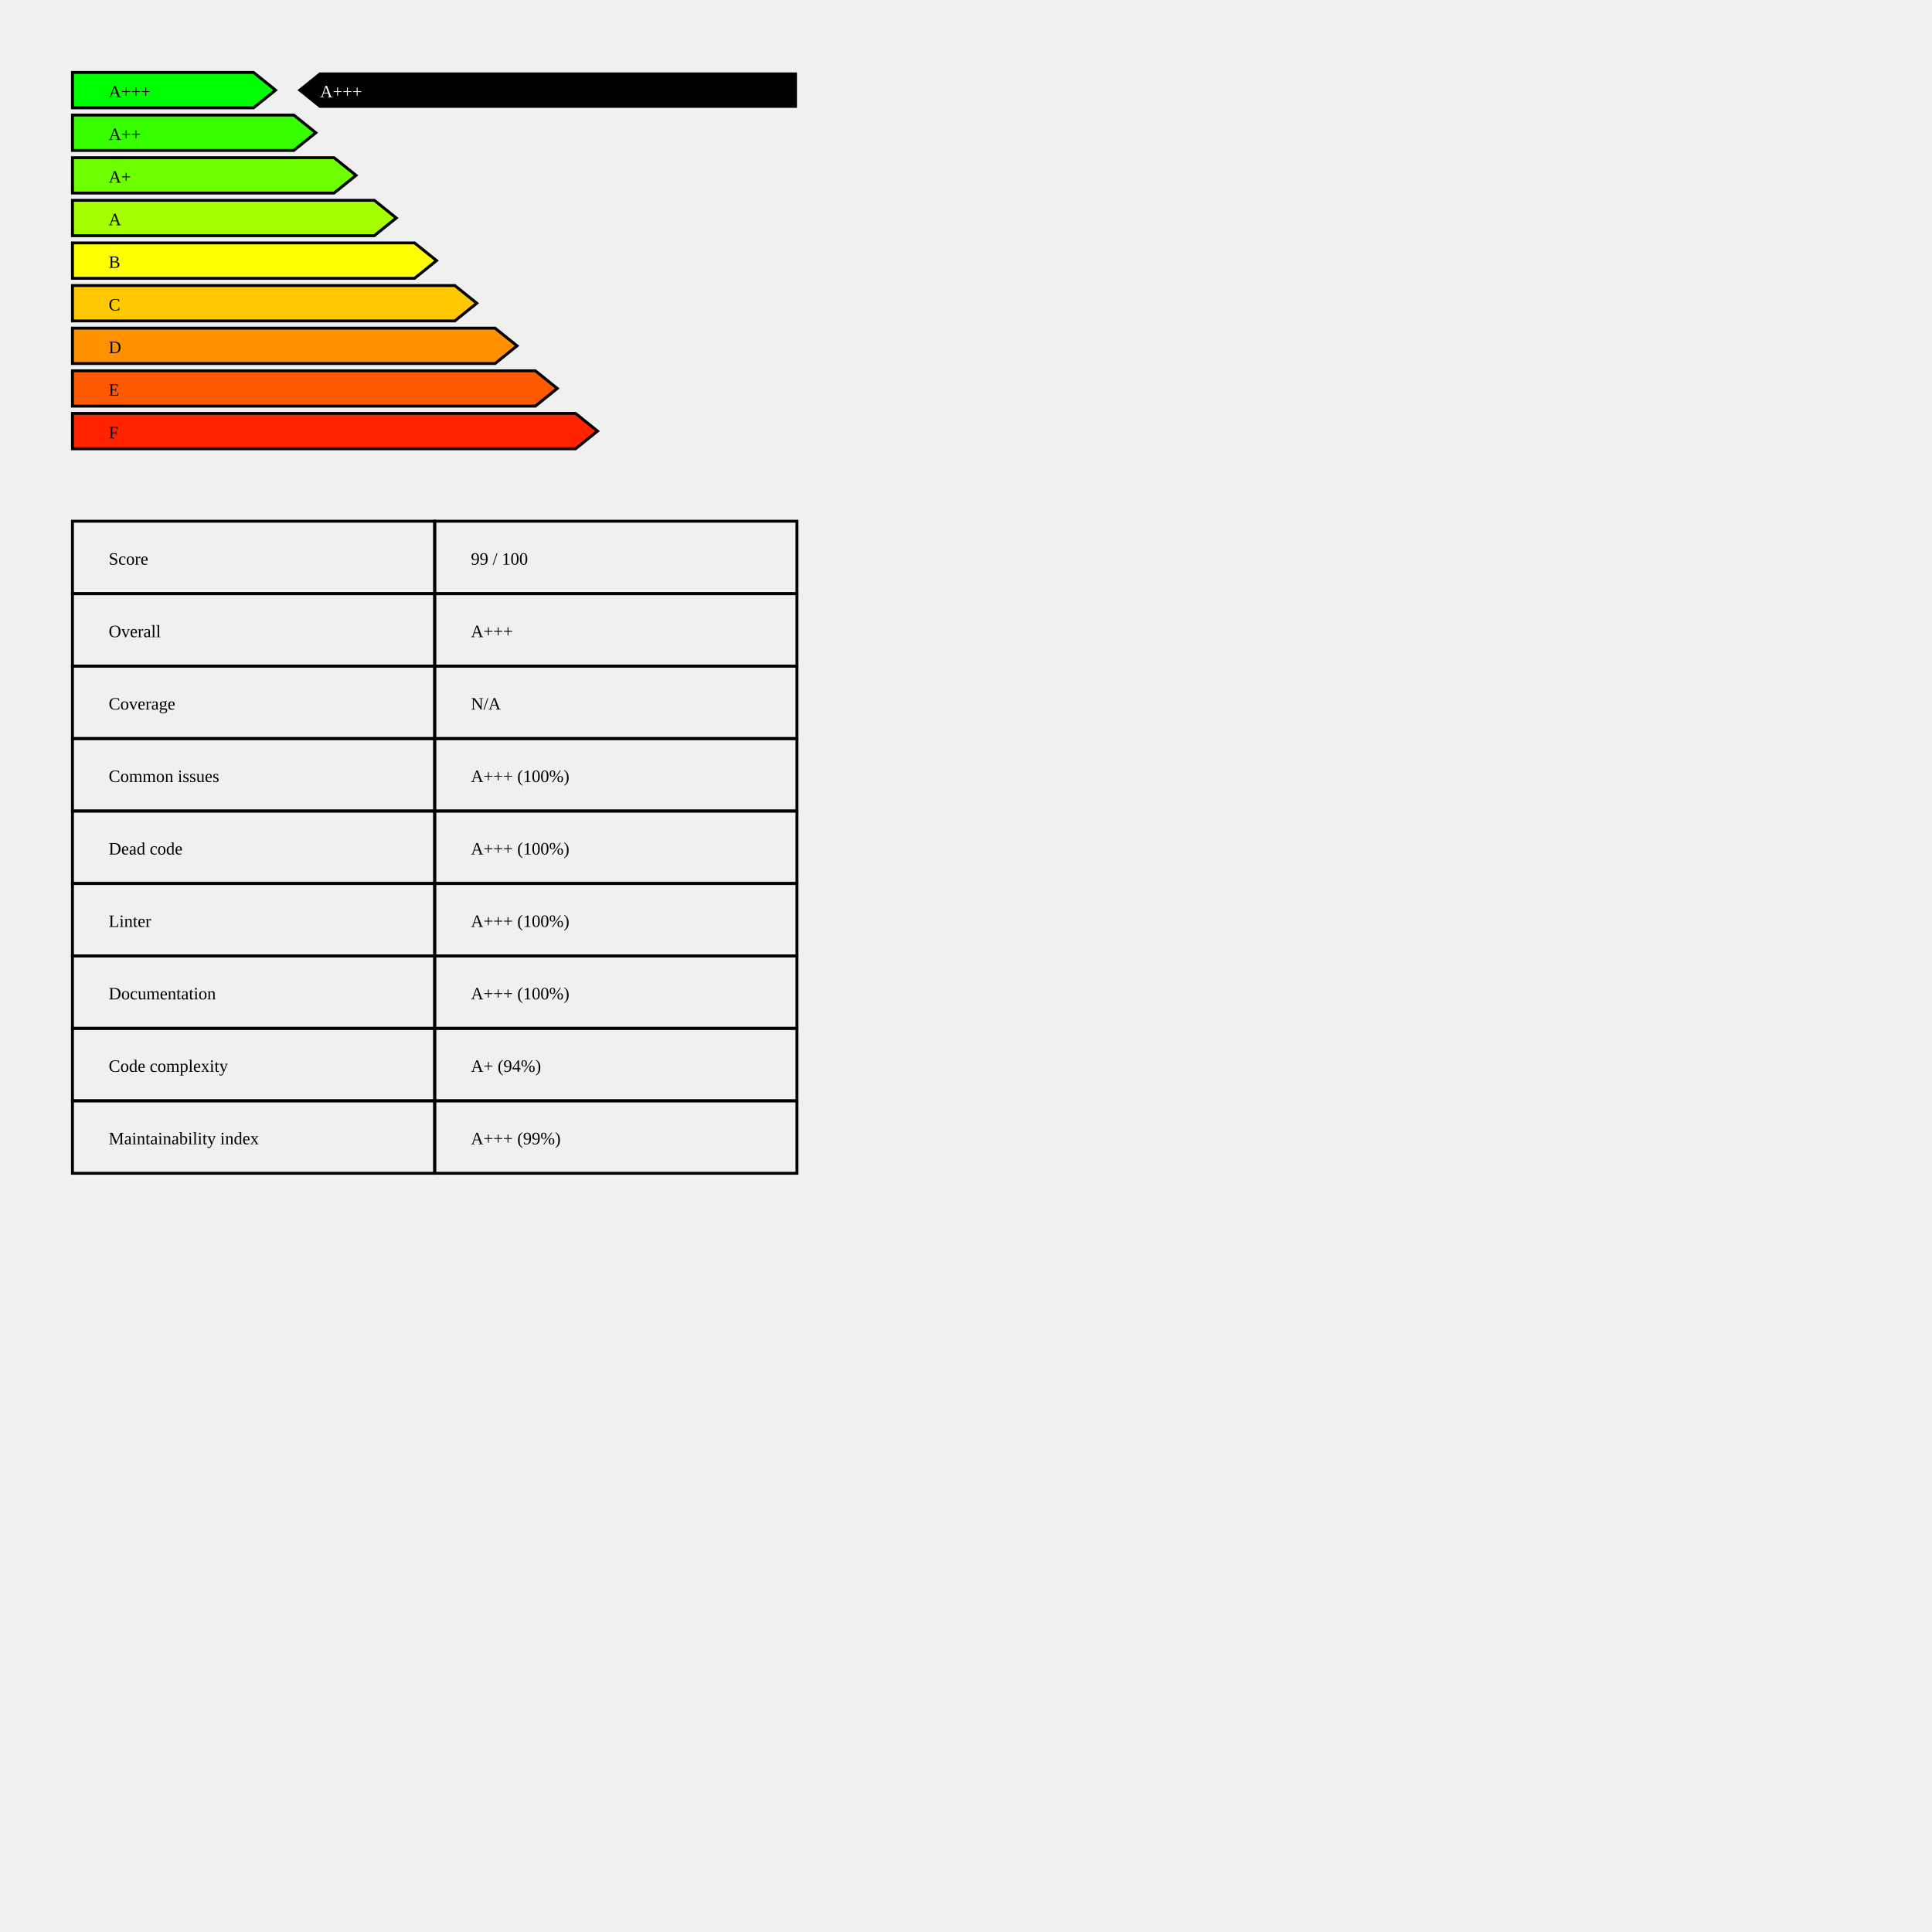
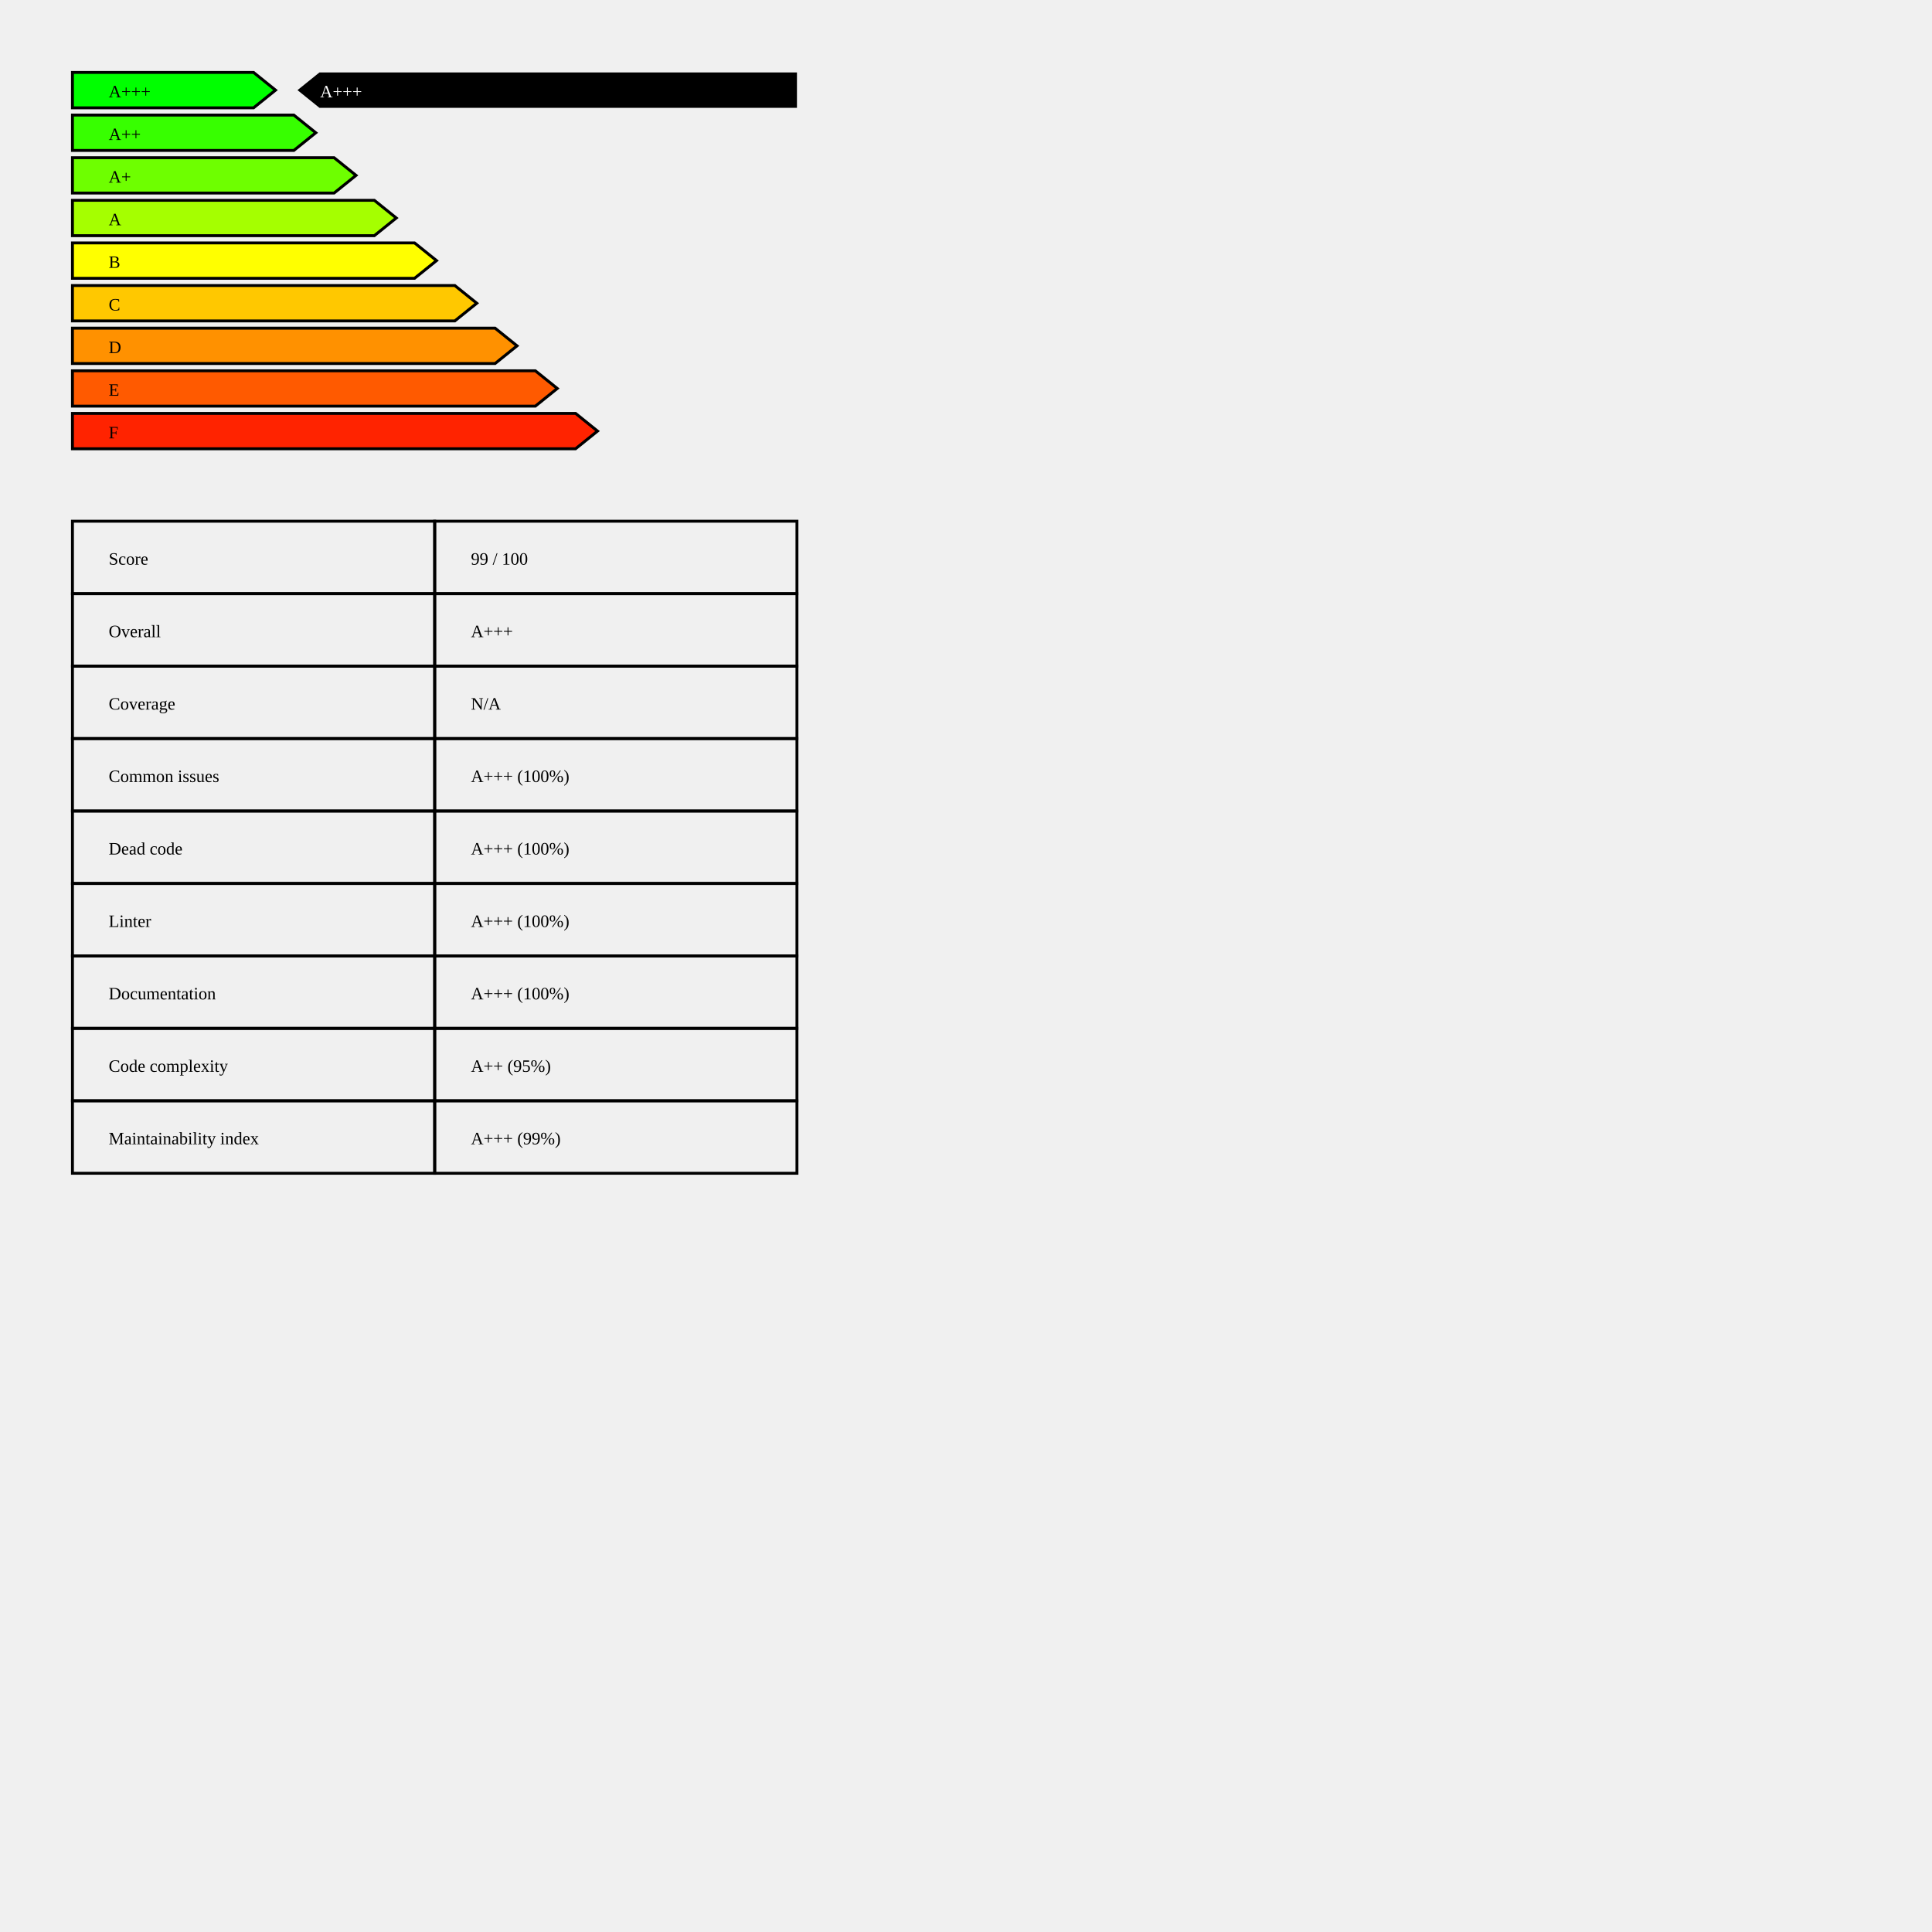
<svg xmlns="http://www.w3.org/2000/svg" baseProfile="full" height="1000pt" version="1.1" width="1000pt">
  <defs />
  <polygon points="50,50.0 175.0,50.0 190.152,62.206 175.0,74.412 50,74.412 50,50.0" style="fill:rgb(0 255 0);stroke:black;stroke-width:2;" />
  <text x="75.0" y="67.206">A+++</text>
  <polygon points="50,79.412 202.778,79.412 217.929,91.618 202.778,103.824 50,103.824 50,79.412" style="fill:rgb(55 255 0);stroke:black;stroke-width:2;" />
  <text x="75.0" y="96.618">A++</text>
  <polygon points="50,108.824 230.556,108.824 245.707,121.029 230.556,133.235 50,133.235 50,108.824" style="fill:rgb(110 255 0);stroke:black;stroke-width:2;" />
  <text x="75.0" y="126.029">A+</text>
  <polygon points="50,138.235 258.333,138.235 273.485,150.441 258.333,162.647 50,162.647 50,138.235" style="fill:rgb(165 255 0);stroke:black;stroke-width:2;" />
  <text x="75.0" y="155.441">A</text>
  <polygon points="50,167.647 286.111,167.647 301.263,179.853 286.111,192.059 50,192.059 50,167.647" style="fill:rgb(255 255 0);stroke:black;stroke-width:2;" />
  <text x="75.0" y="184.853">B</text>
  <polygon points="50,197.059 313.889,197.059 329.04,209.265 313.889,221.471 50,221.471 50,197.059" style="fill:rgb(255 200 0);stroke:black;stroke-width:2;" />
  <text x="75.0" y="214.265">C</text>
  <polygon points="50,226.471 341.667,226.471 356.818,238.676 341.667,250.882 50,250.882 50,226.471" style="fill:rgb(255 145 0);stroke:black;stroke-width:2;" />
  <text x="75.0" y="243.676">D</text>
  <polygon points="50,255.882 369.444,255.882 384.596,268.088 369.444,280.294 50,280.294 50,255.882" style="fill:rgb(255 90 0);stroke:black;stroke-width:2;" />
  <text x="75.0" y="273.088">E</text>
  <polygon points="50,285.294 397.222,285.294 412.374,297.5 397.222,309.706 50,309.706 50,285.294" style="fill:rgb(255 35 0);stroke:black;stroke-width:2;" />
  <text x="75.0" y="302.5">F</text>
  <polygon points="220.455,50.0 205.303,62.206 220.455,74.412 550,74.412 550,50.0" style="fill:black;" />
  <text fill="white" x="220.909" y="67.206">A+++</text>
  <text x="75.0" y="389.706">Score</text>
  <text x="325.0" y="389.706">99 / 100</text>
  <polygon points="50,359.706 300,359.706 300,409.706 50,409.706 50,359.706" style="fill:none; stroke:black;stroke-width:2;" />
  <polygon points="300,359.706 550,359.706 550,409.706 300,409.706 300,359.706" style="fill:none; stroke:black;stroke-width:2;" />
  <text x="75.0" y="439.706">Overall</text>
  <text x="325.0" y="439.706">A+++</text>
  <polygon points="50,409.706 300,409.706 300,459.706 50,459.706 50,409.706" style="fill:none; stroke:black;stroke-width:2;" />
  <polygon points="300,409.706 550,409.706 550,459.706 300,459.706 300,409.706" style="fill:none; stroke:black;stroke-width:2;" />
  <text x="75.0" y="489.706">Coverage</text>
  <text x="325.0" y="489.706">N/A</text>
  <polygon points="50,459.706 300,459.706 300,509.706 50,509.706 50,459.706" style="fill:none; stroke:black;stroke-width:2;" />
  <polygon points="300,459.706 550,459.706 550,509.706 300,509.706 300,459.706" style="fill:none; stroke:black;stroke-width:2;" />
  <text x="75.0" y="539.706">Common issues</text>
  <text x="325.0" y="539.706">A+++  (100%)</text>
  <polygon points="50,509.706 300,509.706 300,559.706 50,559.706 50,509.706" style="fill:none; stroke:black;stroke-width:2;" />
  <polygon points="300,509.706 550,509.706 550,559.706 300,559.706 300,509.706" style="fill:none; stroke:black;stroke-width:2;" />
  <text x="75.0" y="589.706">Dead code</text>
  <text x="325.0" y="589.706">A+++  (100%)</text>
  <polygon points="50,559.706 300,559.706 300,609.706 50,609.706 50,559.706" style="fill:none; stroke:black;stroke-width:2;" />
  <polygon points="300,559.706 550,559.706 550,609.706 300,609.706 300,559.706" style="fill:none; stroke:black;stroke-width:2;" />
  <text x="75.0" y="639.706">Linter</text>
  <text x="325.0" y="639.706">A+++  (100%)</text>
  <polygon points="50,609.706 300,609.706 300,659.706 50,659.706 50,609.706" style="fill:none; stroke:black;stroke-width:2;" />
  <polygon points="300,609.706 550,609.706 550,659.706 300,659.706 300,609.706" style="fill:none; stroke:black;stroke-width:2;" />
  <text x="75.0" y="689.706">Documentation</text>
  <text x="325.0" y="689.706">A+++  (100%)</text>
  <polygon points="50,659.706 300,659.706 300,709.706 50,709.706 50,659.706" style="fill:none; stroke:black;stroke-width:2;" />
  <polygon points="300,659.706 550,659.706 550,709.706 300,709.706 300,659.706" style="fill:none; stroke:black;stroke-width:2;" />
  <text x="75.0" y="739.706">Code complexity</text>
-   <text x="325.0" y="739.706">A+  (94%)</text>
+   <text x="325.0" y="739.706">A++  (95%)</text>
  <polygon points="50,709.706 300,709.706 300,759.706 50,759.706 50,709.706" style="fill:none; stroke:black;stroke-width:2;" />
  <polygon points="300,709.706 550,709.706 550,759.706 300,759.706 300,709.706" style="fill:none; stroke:black;stroke-width:2;" />
  <text x="75.0" y="789.706">Maintainability index</text>
  <text x="325.0" y="789.706">A+++  (99%)</text>
  <polygon points="50,759.706 300,759.706 300,809.706 50,809.706 50,759.706" style="fill:none; stroke:black;stroke-width:2;" />
  <polygon points="300,759.706 550,759.706 550,809.706 300,809.706 300,759.706" style="fill:none; stroke:black;stroke-width:2;" />
</svg>
